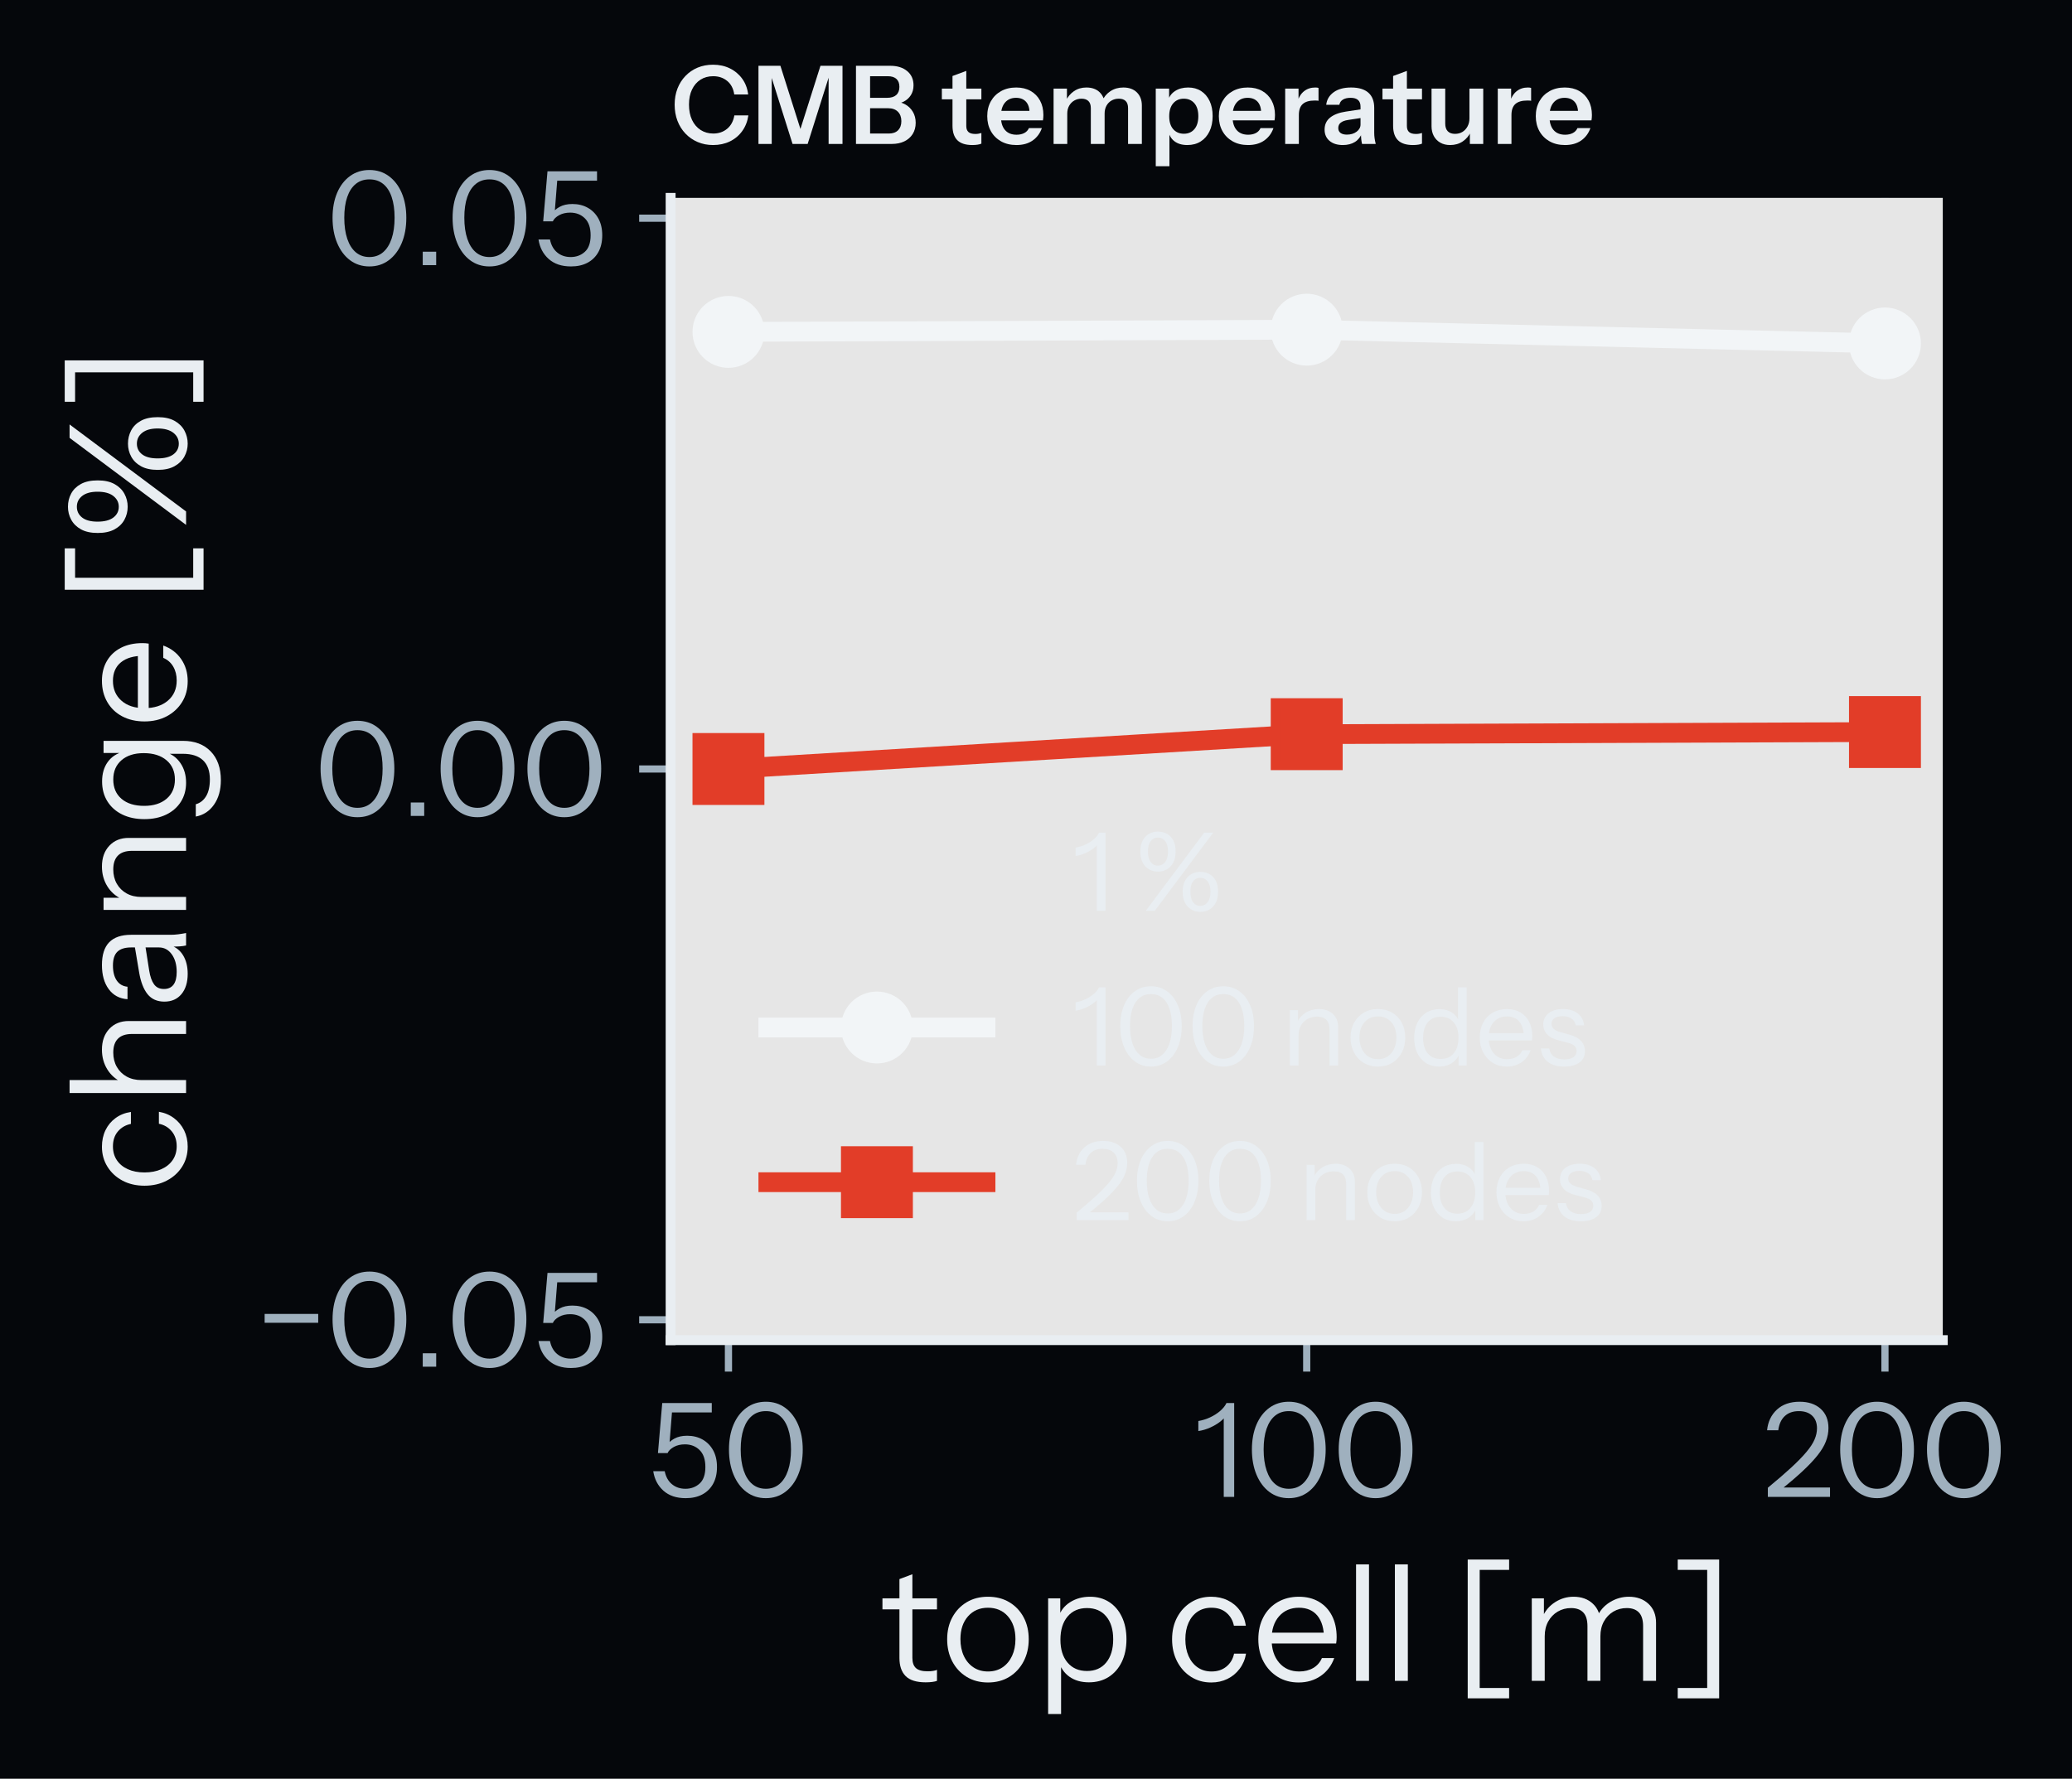
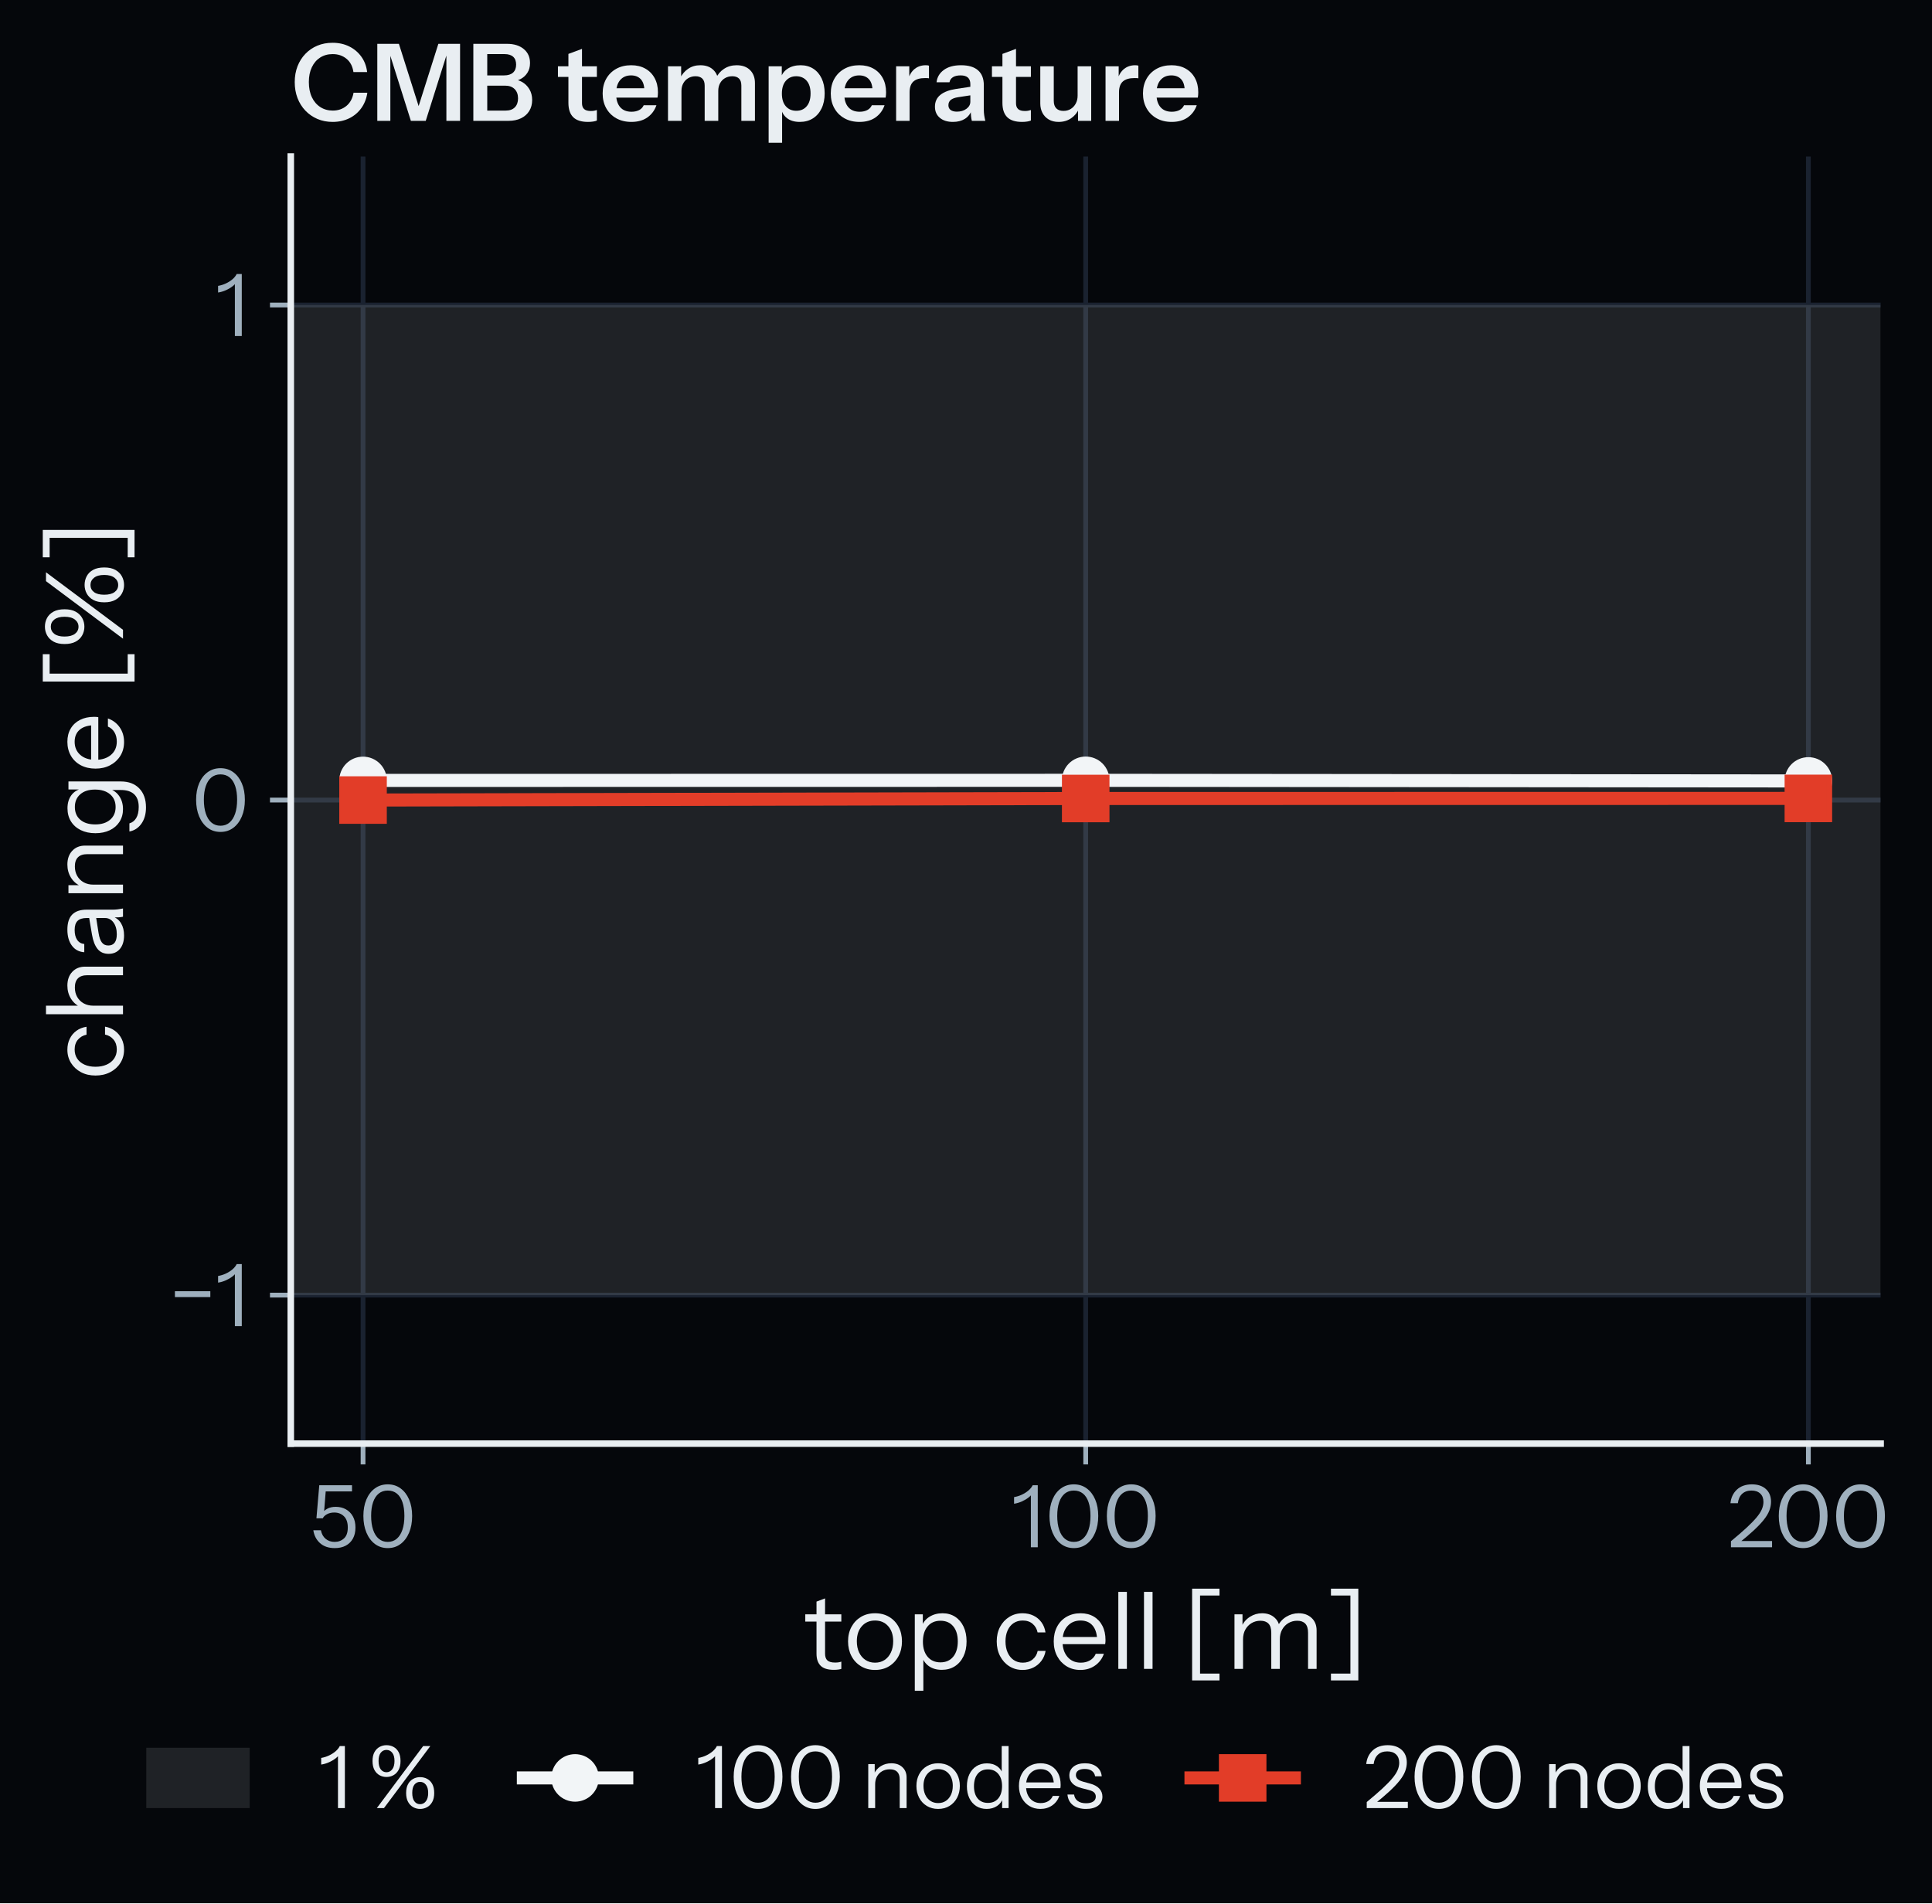
- <svg xmlns="http://www.w3.org/2000/svg" xmlns:xlink="http://www.w3.org/1999/xlink" width="230.494pt" height="197.918pt" viewBox="0 0 230.494 197.918" version="1.1">
+ <svg xmlns="http://www.w3.org/2000/svg" xmlns:xlink="http://www.w3.org/1999/xlink" width="325.156pt" height="320.35pt" viewBox="0 0 325.156 320.35" version="1.1">
  <defs>
    <style type="text/css">*{stroke-linejoin: round; stroke-linecap: butt}</style>
  </defs>
  <g id="figure_1">
    <g id="patch_1">
-       <path d="M 0 197.918  L 230.494 197.918  L 230.494 0  L 0 0  z " style="fill: #05070b" />
+       <path d="M 0 320.35  L 325.156 320.35  L 325.156 0  L 0 0  z " style="fill: #05070b" />
    </g>
    <g id="axes_1">
      <g id="patch_2">
-         <path d="M 74.602 149.115  L 216.119 149.115  L 216.119 22.017  L 74.602 22.017  z " style="fill: #05070b" />
+         <path d="M 48.937 242.985  L 316.511 242.985  L 316.511 26.34  L 48.937 26.34  z " style="fill: #05070b" />
      </g>
      <g id="matplotlib.axis_1">
        <g id="xtick_1">
          <g id="line2d_1">
-             <path d="M 209.687 149.115  L 209.687 22.017  " clip-path="url(#p44ad2ba8d3)" style="fill: none; stroke: #1a2230; stroke-width: 0.8; stroke-linecap: square" />
+             <path d="M 304.349 242.985  L 304.349 26.34  " clip-path="url(#p726911c4ed)" style="fill: none; stroke: #1a2230; stroke-width: 0.8; stroke-linecap: square" />
          </g>
          <g id="line2d_2">
            <defs>
              <path id="m2e974000b8" d="M 0 0  L 0 3.5  " style="stroke: #9fb0be; stroke-width: 0.8" />
            </defs>
            <g>
-               <use xlink:href="#m2e974000b8" x="209.687" y="149.115" style="fill: #9fb0be; stroke: #9fb0be; stroke-width: 0.8" />
+               <use xlink:href="#m2e974000b8" x="304.349" y="242.985" style="fill: #9fb0be; stroke: #9fb0be; stroke-width: 0.8" />
            </g>
          </g>
          <g id="text_1">
-             <g style="fill: #9fb0be" transform="translate(196.0795 166.5555) scale(0.145 -0.145)">
+             <g style="fill: #9fb0be" transform="translate(290.7412 260.425) scale(0.145 -0.145)">
              <defs>
                <path id="InstrumentSans-Regular-32" d="M 256 0  L 256 448  Q 947 1018 1411 1446  Q 1875 1875 2153 2208  Q 2432 2541 2550 2819  Q 2669 3098 2669 3366  Q 2669 3763 2432 3987  Q 2195 4211 1779 4211  Q 1350 4211 1088 3968  Q 826 3725 768 3270  L 218 3270  Q 282 3898 701 4285  Q 1120 4672 1818 4672  Q 2464 4672 2848 4326  Q 3232 3981 3232 3379  Q 3232 3053 3107 2726  Q 2982 2400 2697 2041  Q 2413 1683 1949 1251  Q 1485 819 800 275  L 678 461  L 3309 461  L 3309 0  L 256 0  z " transform="scale(0.015625)" />
                <path id="InstrumentSans-Regular-30" d="M 2131 -64  Q 1587 -64 1180 240  Q 774 544 547 1085  Q 320 1626 320 2323  Q 320 3021 544 3549  Q 768 4077 1177 4374  Q 1587 4672 2131 4672  Q 2675 4672 3081 4374  Q 3488 4077 3715 3549  Q 3942 3021 3942 2323  Q 3942 1619 3715 1081  Q 3488 544 3081 240  Q 2675 -64 2131 -64  z M 2131 397  Q 2522 397 2797 630  Q 3072 864 3219 1296  Q 3366 1728 3366 2330  Q 3366 2925 3222 3347  Q 3078 3770 2803 3990  Q 2528 4211 2131 4211  Q 1734 4211 1459 3987  Q 1184 3763 1040 3344  Q 896 2925 896 2330  Q 896 1728 1043 1293  Q 1190 858 1465 627  Q 1741 397 2131 397  z " transform="scale(0.015625)" />
              </defs>
              <use xlink:href="#InstrumentSans-Regular-32" />
              <use xlink:href="#InstrumentSans-Regular-30" transform="translate(54.49999 0)" />
              <use xlink:href="#InstrumentSans-Regular-30" transform="translate(121.1 0)" />
            </g>
          </g>
        </g>
        <g id="xtick_2">
          <g id="line2d_3">
-             <path d="M 145.361 149.115  L 145.361 22.017  " clip-path="url(#p44ad2ba8d3)" style="fill: none; stroke: #1a2230; stroke-width: 0.8; stroke-linecap: square" />
+             <path d="M 182.724 242.985  L 182.724 26.34  " clip-path="url(#p726911c4ed)" style="fill: none; stroke: #1a2230; stroke-width: 0.8; stroke-linecap: square" />
          </g>
          <g id="line2d_4">
            <g>
-               <use xlink:href="#m2e974000b8" x="145.361" y="149.115" style="fill: #9fb0be; stroke: #9fb0be; stroke-width: 0.8" />
+               <use xlink:href="#m2e974000b8" x="182.724" y="242.985" style="fill: #9fb0be; stroke: #9fb0be; stroke-width: 0.8" />
            </g>
          </g>
          <g id="text_2">
-             <g style="fill: #9fb0be" transform="translate(132.8704 166.5555) scale(0.145 -0.145)">
+             <g style="fill: #9fb0be" transform="translate(170.2337 260.425) scale(0.145 -0.145)">
              <defs>
                <path id="InstrumentSans-Regular-31" d="M 1440 0  L 1440 4083  L 1574 4051  Q 1498 3878 1280 3705  Q 1062 3533 777 3405  Q 493 3277 192 3232  L 192 3725  Q 493 3776 768 3904  Q 1043 4032 1257 4214  Q 1472 4397 1574 4608  L 1952 4608  L 1952 0  L 1440 0  z " transform="scale(0.015625)" />
              </defs>
              <use xlink:href="#InstrumentSans-Regular-31" />
              <use xlink:href="#InstrumentSans-Regular-30" transform="translate(39.09999 0)" />
              <use xlink:href="#InstrumentSans-Regular-30" transform="translate(105.7 0)" />
            </g>
          </g>
        </g>
        <g id="xtick_3">
          <g id="line2d_5">
-             <path d="M 81.035 149.115  L 81.035 22.017  " clip-path="url(#p44ad2ba8d3)" style="fill: none; stroke: #1a2230; stroke-width: 0.8; stroke-linecap: square" />
+             <path d="M 61.1 242.985  L 61.1 26.34  " clip-path="url(#p726911c4ed)" style="fill: none; stroke: #1a2230; stroke-width: 0.8; stroke-linecap: square" />
          </g>
          <g id="line2d_6">
            <g>
-               <use xlink:href="#m2e974000b8" x="81.035" y="149.115" style="fill: #9fb0be; stroke: #9fb0be; stroke-width: 0.8" />
+               <use xlink:href="#m2e974000b8" x="61.1" y="242.985" style="fill: #9fb0be; stroke: #9fb0be; stroke-width: 0.8" />
            </g>
          </g>
          <g id="text_3">
-             <g style="fill: #9fb0be" transform="translate(72.04479 166.5555) scale(0.145 -0.145)">
+             <g style="fill: #9fb0be" transform="translate(52.10963 260.425) scale(0.145 -0.145)">
              <defs>
                <path id="InstrumentSans-Regular-35" d="M 1869 -64  Q 1184 -64 774 304  Q 365 672 275 1261  L 838 1261  Q 922 845 1194 621  Q 1466 397 1856 397  Q 2266 397 2550 653  Q 2835 909 2835 1466  Q 2835 2022 2550 2300  Q 2266 2579 1830 2579  Q 1517 2579 1286 2451  Q 1056 2323 979 2150  L 506 2150  L 717 4608  L 3149 4608  L 3149 4147  L 1030 4147  L 1210 4339  L 1062 2483  L 941 2528  Q 1056 2720 1312 2861  Q 1568 3002 1939 3002  Q 2368 3002 2697 2816  Q 3027 2630 3216 2288  Q 3405 1946 3405 1466  Q 3405 986 3216 643  Q 3027 301 2684 118  Q 2342 -64 1869 -64  z " transform="scale(0.015625)" />
              </defs>
              <use xlink:href="#InstrumentSans-Regular-35" />
              <use xlink:href="#InstrumentSans-Regular-30" transform="translate(57.39999 0)" />
            </g>
          </g>
        </g>
        <g id="text_4">
-           <g style="fill: #e9eef2" transform="translate(97.8591 187.028) scale(0.18 -0.18)">
+           <g style="fill: #e9eef2" transform="translate(135.2224 280.8975) scale(0.18 -0.18)">
            <defs>
              <path id="InstrumentSans-Regular-74" d="M 1818 -58  Q 1274 -58 1027 188  Q 781 435 781 902  L 781 4026  L 1293 4218  L 1293 909  Q 1293 634 1433 506  Q 1574 378 1894 378  Q 2022 378 2115 394  Q 2208 410 2266 435  L 2266 0  Q 2202 -26 2083 -42  Q 1965 -58 1818 -58  z M 109 2829  L 109 3264  L 2266 3264  L 2266 2829  L 109 2829  z " transform="scale(0.015625)" />
              <path id="InstrumentSans-Regular-6f" d="M 1869 -64  Q 1389 -64 1024 160  Q 659 384 457 771  Q 256 1158 256 1645  Q 256 2138 461 2515  Q 666 2893 1027 3110  Q 1389 3328 1869 3328  Q 2355 3328 2716 3110  Q 3078 2893 3280 2515  Q 3482 2138 3482 1645  Q 3482 1158 3280 771  Q 3078 384 2716 160  Q 2355 -64 1869 -64  z M 1869 371  Q 2202 371 2445 534  Q 2688 698 2822 986  Q 2957 1274 2957 1651  Q 2957 2214 2659 2553  Q 2362 2893 1869 2893  Q 1382 2893 1081 2553  Q 781 2214 781 1651  Q 781 1274 915 986  Q 1050 698 1296 534  Q 1542 371 1869 371  z " transform="scale(0.015625)" />
              <path id="InstrumentSans-Regular-70" d="M 2125 -58  Q 1664 -58 1350 166  Q 1037 390 922 800  L 1024 813  L 1024 -1312  L 512 -1312  L 512 3264  L 992 3264  L 992 2502  L 922 2522  Q 1043 2899 1382 3113  Q 1722 3328 2170 3328  Q 2605 3328 2928 3117  Q 3251 2906 3430 2528  Q 3610 2150 3610 1645  Q 3610 1133 3424 749  Q 3238 365 2905 153  Q 2573 -58 2125 -58  z M 2048 390  Q 2534 390 2809 726  Q 3085 1062 3085 1645  Q 3085 2221 2809 2550  Q 2534 2880 2048 2880  Q 1562 2880 1280 2544  Q 998 2208 998 1626  Q 998 1056 1280 723  Q 1562 390 2048 390  z " transform="scale(0.015625)" />
              <path id="InstrumentSans-Regular-20" transform="scale(0.015625)" />
              <path id="InstrumentSans-Regular-63" d="M 1805 -64  Q 1357 -64 1008 157  Q 659 378 457 765  Q 256 1152 256 1645  Q 256 2138 457 2515  Q 659 2893 1008 3110  Q 1357 3328 1798 3328  Q 2163 3328 2454 3187  Q 2746 3046 2934 2787  Q 3123 2528 3174 2182  L 2701 2182  Q 2637 2496 2406 2694  Q 2176 2893 1811 2893  Q 1498 2893 1267 2739  Q 1037 2586 909 2304  Q 781 2022 781 1645  Q 781 1267 909 979  Q 1037 691 1270 531  Q 1504 371 1818 371  Q 2170 371 2406 566  Q 2643 762 2707 1075  L 3181 1075  Q 3123 736 2928 477  Q 2733 218 2445 77  Q 2157 -64 1805 -64  z " transform="scale(0.015625)" />
              <path id="InstrumentSans-Regular-65" d="M 1850 -64  Q 1382 -64 1024 157  Q 666 378 461 762  Q 256 1146 256 1645  Q 256 2144 457 2525  Q 659 2906 1024 3117  Q 1389 3328 1862 3328  Q 2317 3328 2653 3129  Q 2989 2931 3171 2572  Q 3354 2214 3354 1728  Q 3354 1664 3350 1606  Q 3347 1549 3334 1478  L 640 1478  L 640 1907  L 3021 1907  L 2854 1670  Q 2854 2259 2595 2576  Q 2336 2893 1862 2893  Q 1376 2893 1078 2557  Q 781 2221 781 1651  Q 781 1069 1078 720  Q 1376 371 1875 371  Q 2189 371 2425 508  Q 2662 646 2771 902  L 3258 902  Q 3098 454 2723 195  Q 2349 -64 1850 -64  z " transform="scale(0.015625)" />
              <path id="InstrumentSans-Regular-6c" d="M 512 0  L 512 4608  L 1024 4608  L 1024 0  L 512 0  z " transform="scale(0.015625)" />
              <path id="InstrumentSans-Regular-5b" d="M 576 -691  L 576 4800  L 2214 4800  L 2214 4390  L 1050 4390  L 1050 -282  L 2214 -282  L 2214 -691  L 576 -691  z " transform="scale(0.015625)" />
              <path id="InstrumentSans-Regular-6d" d="M 512 0  L 512 3264  L 992 3264  L 992 2496  L 1024 2496  L 1024 0  L 512 0  z M 2714 0  L 2714 2163  Q 2714 2534 2547 2707  Q 2381 2880 2067 2880  Q 1773 2880 1536 2739  Q 1299 2598 1161 2348  Q 1024 2099 1024 1766  L 941 2541  Q 1107 2906 1440 3117  Q 1773 3328 2163 3328  Q 2637 3328 2931 3049  Q 3226 2771 3226 2298  L 3226 0  L 2714 0  z M 4915 0  L 4915 2163  Q 4915 2534 4748 2707  Q 4582 2880 4269 2880  Q 3974 2880 3737 2739  Q 3501 2598 3363 2348  Q 3226 2099 3226 1766  L 3098 2541  Q 3264 2906 3609 3117  Q 3955 3328 4352 3328  Q 4826 3328 5126 3049  Q 5427 2771 5427 2298  L 5427 0  L 4915 0  z " transform="scale(0.015625)" />
              <path id="InstrumentSans-Regular-5d" d="M 2022 4800  L 2022 -691  L 384 -691  L 384 -282  L 1549 -282  L 1549 4390  L 384 4390  L 384 4800  L 2022 4800  z " transform="scale(0.015625)" />
            </defs>
            <use xlink:href="#InstrumentSans-Regular-74" />
            <use xlink:href="#InstrumentSans-Regular-6f" transform="translate(37.7 0)" />
            <use xlink:href="#InstrumentSans-Regular-70" transform="translate(96.09999 0)" />
            <use xlink:href="#InstrumentSans-Regular-20" transform="translate(156.7 0)" />
            <use xlink:href="#InstrumentSans-Regular-63" transform="translate(176.7 0)" />
            <use xlink:href="#InstrumentSans-Regular-65" transform="translate(230 0)" />
            <use xlink:href="#InstrumentSans-Regular-6c" transform="translate(286.3999 0)" />
            <use xlink:href="#InstrumentSans-Regular-6c" transform="translate(310.3999 0)" />
            <use xlink:href="#InstrumentSans-Regular-20" transform="translate(334.3999 0)" />
            <use xlink:href="#InstrumentSans-Regular-5b" transform="translate(354.3999 0)" />
            <use xlink:href="#InstrumentSans-Regular-6d" transform="translate(394.9999 0)" />
            <use xlink:href="#InstrumentSans-Regular-5d" transform="translate(487.1999 0)" />
          </g>
        </g>
      </g>
      <g id="matplotlib.axis_2">
        <g id="ytick_1">
          <g id="line2d_7">
-             <path d="M 74.602 146.852  L 216.119 146.852  " clip-path="url(#p44ad2ba8d3)" style="fill: none; stroke: #1a2230; stroke-width: 0.8; stroke-linecap: square" />
+             <path d="M 48.937 217.988  L 316.511 217.988  " clip-path="url(#p726911c4ed)" style="fill: none; stroke: #1a2230; stroke-width: 0.8; stroke-linecap: square" />
          </g>
          <g id="line2d_8">
            <defs>
              <path id="m2f46859ac6" d="M 0 0  L -3.5 0  " style="stroke: #9fb0be; stroke-width: 0.8" />
            </defs>
            <g>
-               <use xlink:href="#m2f46859ac6" x="74.602" y="146.852" style="fill: #9fb0be; stroke: #9fb0be; stroke-width: 0.8" />
+               <use xlink:href="#m2f46859ac6" x="48.937" y="217.988" style="fill: #9fb0be; stroke: #9fb0be; stroke-width: 0.8" />
            </g>
          </g>
          <g id="text_5">
-             <g style="fill: #9fb0be" transform="translate(28.57 152.072) scale(0.145 -0.145)">
+             <g style="fill: #9fb0be" transform="translate(28.57 223.2075) scale(0.145 -0.145)">
              <defs>
                <path id="InstrumentSans-Regular-2212" d="M 384 2157  L 384 2592  L 3014 2592  L 3014 2157  L 384 2157  z " transform="scale(0.015625)" />
-                 <path id="InstrumentSans-Regular-2e" d="M 486 0  L 486 659  L 1146 659  L 1146 0  L 486 0  z " transform="scale(0.015625)" />
              </defs>
              <use xlink:href="#InstrumentSans-Regular-2212" />
-               <use xlink:href="#InstrumentSans-Regular-30" transform="translate(53.09999 0)" />
-               <use xlink:href="#InstrumentSans-Regular-2e" transform="translate(119.7 0)" />
-               <use xlink:href="#InstrumentSans-Regular-30" transform="translate(145.2 0)" />
-               <use xlink:href="#InstrumentSans-Regular-35" transform="translate(211.8 0)" />
+               <use xlink:href="#InstrumentSans-Regular-31" transform="translate(53.09999 0)" />
            </g>
          </g>
        </g>
        <g id="ytick_2">
          <g id="line2d_9">
-             <path d="M 74.602 85.566  L 216.119 85.566  " clip-path="url(#p44ad2ba8d3)" style="fill: none; stroke: #1a2230; stroke-width: 0.8; stroke-linecap: square" />
+             <path d="M 48.937 134.662  L 316.511 134.662  " clip-path="url(#p726911c4ed)" style="fill: none; stroke: #1a2230; stroke-width: 0.8; stroke-linecap: square" />
          </g>
          <g id="line2d_10">
            <g>
-               <use xlink:href="#m2f46859ac6" x="74.602" y="85.566" style="fill: #9fb0be; stroke: #9fb0be; stroke-width: 0.8" />
+               <use xlink:href="#m2f46859ac6" x="48.937" y="134.662" style="fill: #9fb0be; stroke: #9fb0be; stroke-width: 0.8" />
            </g>
          </g>
          <g id="text_6">
-             <g style="fill: #9fb0be" transform="translate(34.93641 90.7864) scale(0.145 -0.145)">
+             <g style="fill: #9fb0be" transform="translate(32.28109 139.8825) scale(0.145 -0.145)">
              <use xlink:href="#InstrumentSans-Regular-30" />
-               <use xlink:href="#InstrumentSans-Regular-2e" transform="translate(66.59999 0)" />
-               <use xlink:href="#InstrumentSans-Regular-30" transform="translate(92.09998 0)" />
-               <use xlink:href="#InstrumentSans-Regular-30" transform="translate(158.7 0)" />
            </g>
          </g>
        </g>
        <g id="ytick_3">
          <g id="line2d_11">
-             <path d="M 74.602 24.281  L 216.119 24.281  " clip-path="url(#p44ad2ba8d3)" style="fill: none; stroke: #1a2230; stroke-width: 0.8; stroke-linecap: square" />
+             <path d="M 48.937 51.337  L 316.511 51.337  " clip-path="url(#p726911c4ed)" style="fill: none; stroke: #1a2230; stroke-width: 0.8; stroke-linecap: square" />
          </g>
          <g id="line2d_12">
            <g>
-               <use xlink:href="#m2f46859ac6" x="74.602" y="24.281" style="fill: #9fb0be; stroke: #9fb0be; stroke-width: 0.8" />
+               <use xlink:href="#m2f46859ac6" x="48.937" y="51.337" style="fill: #9fb0be; stroke: #9fb0be; stroke-width: 0.8" />
            </g>
          </g>
          <g id="text_7">
-             <g style="fill: #9fb0be" transform="translate(36.26859 29.50075) scale(0.145 -0.145)">
-               <use xlink:href="#InstrumentSans-Regular-30" />
-               <use xlink:href="#InstrumentSans-Regular-2e" transform="translate(66.59999 0)" />
-               <use xlink:href="#InstrumentSans-Regular-30" transform="translate(92.09998 0)" />
-               <use xlink:href="#InstrumentSans-Regular-35" transform="translate(158.7 0)" />
+             <g style="fill: #9fb0be" transform="translate(36.26859 56.5575) scale(0.145 -0.145)">
+               <use xlink:href="#InstrumentSans-Regular-31" />
            </g>
          </g>
        </g>
        <g id="text_8">
-           <g style="fill: #e9eef2" transform="translate(20.7 132.6533) rotate(-90) scale(0.18 -0.18)">
+           <g style="fill: #e9eef2" transform="translate(20.7 181.7494) rotate(-90) scale(0.18 -0.18)">
            <defs>
              <path id="InstrumentSans-Regular-68" d="M 512 0  L 512 4608  L 1024 4608  L 1024 0  L 512 0  z M 2848 0  L 2848 2138  Q 2848 2509 2662 2694  Q 2477 2880 2112 2880  Q 1792 2880 1545 2739  Q 1299 2598 1161 2348  Q 1024 2099 1024 1766  L 941 2541  Q 1107 2906 1449 3117  Q 1792 3328 2227 3328  Q 2739 3328 3049 3037  Q 3360 2746 3360 2272  L 3360 0  L 2848 0  z " transform="scale(0.015625)" />
              <path id="InstrumentSans-Regular-61" d="M 2515 0  Q 2490 109 2480 249  Q 2470 390 2470 608  L 2438 608  L 2438 2170  Q 2438 2541 2268 2717  Q 2099 2893 1722 2893  Q 1350 2893 1129 2742  Q 909 2592 883 2317  L 390 2317  Q 422 2790 787 3059  Q 1152 3328 1741 3328  Q 2349 3328 2643 3040  Q 2938 2752 2938 2176  L 2938 608  Q 2938 467 2957 316  Q 2976 166 3008 0  L 2515 0  z M 1395 -64  Q 890 -64 592 182  Q 294 429 294 858  Q 294 1286 588 1523  Q 883 1760 1446 1856  L 2586 2048  L 2586 1626  L 1523 1459  Q 1165 1402 979 1267  Q 794 1133 794 877  Q 794 627 963 499  Q 1133 371 1466 371  Q 1894 371 2166 566  Q 2438 762 2438 1075  L 2522 621  Q 2419 294 2121 115  Q 1824 -64 1395 -64  z " transform="scale(0.015625)" />
              <path id="InstrumentSans-Regular-6e" d="M 512 0  L 512 3264  L 992 3264  L 992 2496  L 1024 2496  L 1024 0  L 512 0  z M 2848 0  L 2848 2138  Q 2848 2509 2662 2694  Q 2477 2880 2112 2880  Q 1792 2880 1545 2739  Q 1299 2598 1161 2348  Q 1024 2099 1024 1766  L 941 2541  Q 1107 2906 1449 3117  Q 1792 3328 2227 3328  Q 2739 3328 3049 3037  Q 3360 2746 3360 2272  L 3360 0  L 2848 0  z " transform="scale(0.015625)" />
              <path id="InstrumentSans-Regular-67" d="M 1811 -1376  Q 1229 -1376 841 -1104  Q 454 -832 371 -384  L 858 -384  Q 928 -640 1174 -790  Q 1421 -941 1843 -941  Q 2342 -941 2598 -669  Q 2854 -397 2854 128  L 2854 826  L 2918 813  Q 2810 442 2483 221  Q 2157 0 1709 0  Q 1280 0 953 208  Q 627 416 448 787  Q 269 1158 269 1651  Q 269 2150 454 2528  Q 640 2906 976 3114  Q 1312 3322 1760 3322  Q 2221 3322 2531 3098  Q 2842 2874 2944 2458  L 2886 2451  L 2886 3264  L 3366 3264  L 3366 128  Q 3366 -570 2950 -973  Q 2534 -1376 1811 -1376  z M 1837 442  Q 2317 442 2598 774  Q 2880 1107 2880 1677  Q 2880 2234 2598 2557  Q 2317 2880 1837 2880  Q 1350 2880 1072 2553  Q 794 2227 794 1658  Q 794 1101 1075 771  Q 1357 442 1837 442  z " transform="scale(0.015625)" />
              <path id="InstrumentSans-Regular-25" d="M 544 0  L 3987 4608  L 4518 4608  L 1075 0  L 544 0  z M 3757 -64  Q 3488 -64 3251 64  Q 3014 192 2867 454  Q 2720 717 2720 1120  Q 2720 1523 2864 1782  Q 3008 2042 3245 2170  Q 3482 2298 3757 2298  Q 4045 2298 4285 2170  Q 4525 2042 4665 1782  Q 4806 1523 4806 1120  Q 4806 717 4659 454  Q 4512 192 4272 64  Q 4032 -64 3757 -64  z M 3757 288  Q 4019 288 4188 505  Q 4358 723 4358 1126  Q 4358 1523 4188 1734  Q 4019 1946 3757 1946  Q 3494 1946 3334 1738  Q 3174 1530 3174 1126  Q 3174 717 3334 502  Q 3494 288 3757 288  z M 1261 2310  Q 986 2310 749 2438  Q 512 2566 368 2828  Q 224 3091 224 3494  Q 224 3898 368 4157  Q 512 4416 749 4544  Q 986 4672 1261 4672  Q 1549 4672 1785 4544  Q 2022 4416 2163 4157  Q 2304 3898 2304 3494  Q 2304 3091 2157 2828  Q 2010 2566 1773 2438  Q 1536 2310 1261 2310  z M 1261 2662  Q 1517 2662 1686 2876  Q 1856 3091 1856 3501  Q 1856 3898 1689 4109  Q 1523 4320 1261 4320  Q 998 4320 835 4112  Q 672 3904 672 3501  Q 672 3091 835 2876  Q 998 2662 1261 2662  z " transform="scale(0.015625)" />
            </defs>
            <use xlink:href="#InstrumentSans-Regular-63" />
            <use xlink:href="#InstrumentSans-Regular-68" transform="translate(53.29999 0)" />
            <use xlink:href="#InstrumentSans-Regular-61" transform="translate(113.2 0)" />
            <use xlink:href="#InstrumentSans-Regular-6e" transform="translate(166.5 0)" />
            <use xlink:href="#InstrumentSans-Regular-67" transform="translate(226.4 0)" />
            <use xlink:href="#InstrumentSans-Regular-65" transform="translate(287 0)" />
            <use xlink:href="#InstrumentSans-Regular-20" transform="translate(343.3999 0)" />
            <use xlink:href="#InstrumentSans-Regular-5b" transform="translate(363.3999 0)" />
            <use xlink:href="#InstrumentSans-Regular-25" transform="translate(403.9999 0)" />
            <use xlink:href="#InstrumentSans-Regular-5d" transform="translate(482.5999 0)" />
          </g>
        </g>
      </g>
      <g id="patch_3">
-         <path d="M 74.602 1311.279  L 216.119 1311.279  L 216.119 -1140.146  L 74.602 -1140.146  z " clip-path="url(#p44ad2ba8d3)" style="fill: #e6e6e6" />
+         <path d="M 48.937 217.988  L 316.511 217.988  L 316.511 51.337  L 48.937 51.337  z " clip-path="url(#p726911c4ed)" style="fill: #e9eef2; opacity: 0.12" />
      </g>
      <g id="line2d_13">
-         <path d="M 209.687 38.215  L 145.361 36.682  L 81.035 36.929  " clip-path="url(#p44ad2ba8d3)" style="fill: none; stroke: #f2f5f7; stroke-width: 2.2; stroke-linecap: square" />
+         <path d="M 304.349 131.444  L 182.724 131.339  L 61.1 131.356  " clip-path="url(#p726911c4ed)" style="fill: none; stroke: #f2f5f7; stroke-width: 2.2; stroke-linecap: square" />
        <defs>
          <path id="m25a5a5b916" d="M 0 3.5  C 0.928 3.5 1.819 3.131 2.475 2.475  C 3.131 1.819 3.5 0.928 3.5 0  C 3.5 -0.928 3.131 -1.819 2.475 -2.475  C 1.819 -3.131 0.928 -3.5 0 -3.5  C -0.928 -3.5 -1.819 -3.131 -2.475 -2.475  C -3.131 -1.819 -3.5 -0.928 -3.5 0  C -3.5 0.928 -3.131 1.819 -2.475 2.475  C -1.819 3.131 -0.928 3.5 0 3.5  z " style="stroke: #f2f5f7" />
        </defs>
-         <g clip-path="url(#p44ad2ba8d3)">
-           <use xlink:href="#m25a5a5b916" x="209.687" y="38.215" style="fill: #f2f5f7; stroke: #f2f5f7" />
-           <use xlink:href="#m25a5a5b916" x="145.361" y="36.682" style="fill: #f2f5f7; stroke: #f2f5f7" />
-           <use xlink:href="#m25a5a5b916" x="81.035" y="36.929" style="fill: #f2f5f7; stroke: #f2f5f7" />
+         <g clip-path="url(#p726911c4ed)">
+           <use xlink:href="#m25a5a5b916" x="304.349" y="131.444" style="fill: #f2f5f7; stroke: #f2f5f7" />
+           <use xlink:href="#m25a5a5b916" x="182.724" y="131.339" style="fill: #f2f5f7; stroke: #f2f5f7" />
+           <use xlink:href="#m25a5a5b916" x="61.1" y="131.356" style="fill: #f2f5f7; stroke: #f2f5f7" />
        </g>
      </g>
      <g id="line2d_14">
-         <path d="M 209.687 81.454  L 145.361 81.692  L 81.035 85.566  " clip-path="url(#p44ad2ba8d3)" style="fill: none; stroke: #e23d28; stroke-width: 2.2; stroke-linecap: square" />
+         <path d="M 304.349 134.383  L 182.724 134.399  L 61.1 134.662  " clip-path="url(#p726911c4ed)" style="fill: none; stroke: #e23d28; stroke-width: 2.2; stroke-linecap: square" />
        <defs>
          <path id="mf7014047b5" d="M -3.5 3.5  L 3.5 3.5  L 3.5 -3.5  L -3.5 -3.5  z " style="stroke: #e23d28; stroke-linejoin: miter" />
        </defs>
-         <g clip-path="url(#p44ad2ba8d3)">
-           <use xlink:href="#mf7014047b5" x="209.687" y="81.454" style="fill: #e23d28; stroke: #e23d28; stroke-linejoin: miter" />
-           <use xlink:href="#mf7014047b5" x="145.361" y="81.692" style="fill: #e23d28; stroke: #e23d28; stroke-linejoin: miter" />
-           <use xlink:href="#mf7014047b5" x="81.035" y="85.566" style="fill: #e23d28; stroke: #e23d28; stroke-linejoin: miter" />
+         <g clip-path="url(#p726911c4ed)">
+           <use xlink:href="#mf7014047b5" x="304.349" y="134.383" style="fill: #e23d28; stroke: #e23d28; stroke-linejoin: miter" />
+           <use xlink:href="#mf7014047b5" x="182.724" y="134.399" style="fill: #e23d28; stroke: #e23d28; stroke-linejoin: miter" />
+           <use xlink:href="#mf7014047b5" x="61.1" y="134.662" style="fill: #e23d28; stroke: #e23d28; stroke-linejoin: miter" />
        </g>
      </g>
      <g id="patch_4">
-         <path d="M 74.602 149.115  L 74.602 22.017  " style="fill: none; stroke: #e9eef2; stroke-width: 1.1; stroke-linejoin: miter; stroke-linecap: square" />
+         <path d="M 48.937 242.985  L 48.937 26.34  " style="fill: none; stroke: #e9eef2; stroke-width: 1.1; stroke-linejoin: miter; stroke-linecap: square" />
      </g>
      <g id="patch_5">
-         <path d="M 74.602 149.115  L 216.119 149.115  " style="fill: none; stroke: #e9eef2; stroke-width: 1.1; stroke-linejoin: miter; stroke-linecap: square" />
+         <path d="M 48.937 242.985  L 316.511 242.985  " style="fill: none; stroke: #e9eef2; stroke-width: 1.1; stroke-linejoin: miter; stroke-linecap: square" />
      </g>
      <g id="text_9">
-         <g style="fill: #e9eef2" transform="translate(74.60219 16.01731) scale(0.120785 -0.120785)">
+         <g style="fill: #e9eef2" transform="translate(48.93719 20.34) scale(0.18 -0.18)">
          <defs>
            <path id="InstrumentSans-SemiBold-43" d="M 2502 -64  Q 2010 -64 1597 112  Q 1184 288 877 608  Q 570 928 403 1363  Q 237 1798 237 2317  Q 237 2835 403 3264  Q 570 3693 874 4009  Q 1178 4326 1590 4499  Q 2003 4672 2502 4672  Q 3053 4672 3494 4454  Q 3936 4237 4221 3843  Q 4506 3450 4570 2918  L 3750 2918  Q 3674 3437 3334 3715  Q 2995 3994 2509 3994  Q 2080 3994 1760 3789  Q 1440 3584 1261 3209  Q 1082 2835 1082 2323  Q 1082 1798 1261 1417  Q 1440 1037 1766 825  Q 2093 614 2515 614  Q 2989 614 3328 892  Q 3667 1171 3757 1683  L 4582 1683  Q 4506 1158 4221 761  Q 3936 365 3494 150  Q 3053 -64 2502 -64  z " transform="scale(0.015625)" />
            <path id="InstrumentSans-SemiBold-4d" d="M 397 0  L 397 4608  L 1690 4608  L 3098 166  L 2643 166  L 4051 4608  L 5350 4608  L 5350 0  L 4531 0  L 4531 4333  L 4666 4333  L 3296 0  L 2406 0  L 1050 4294  L 1178 4294  L 1178 0  L 397 0  z " transform="scale(0.015625)" />
            <path id="InstrumentSans-SemiBold-42" d="M 1050 0  L 1050 614  L 2336 614  Q 2688 614 2880 809  Q 3072 1005 3072 1344  Q 3072 1696 2867 1901  Q 2662 2106 2298 2106  L 1050 2106  L 1050 2720  L 2240 2720  Q 2586 2720 2771 2886  Q 2957 3053 2957 3366  Q 2957 3674 2781 3834  Q 2605 3994 2266 3994  L 1050 3994  L 1050 4608  L 2419 4608  Q 3040 4608 3414 4297  Q 3789 3987 3789 3456  Q 3789 3123 3632 2876  Q 3475 2630 3212 2496  Q 2950 2362 2618 2362  L 2650 2496  Q 3002 2496 3290 2339  Q 3578 2182 3747 1900  Q 3917 1619 3917 1248  Q 3917 870 3741 588  Q 3565 307 3248 153  Q 2931 0 2502 0  L 1050 0  z M 397 0  L 397 4608  L 1229 4608  L 1229 0  L 397 0  z " transform="scale(0.015625)" />
            <path id="InstrumentSans-SemiBold-20" transform="scale(0.015625)" />
            <path id="InstrumentSans-SemiBold-74" d="M 1894 -64  Q 1293 -64 1008 221  Q 723 506 723 1075  L 723 4006  L 1536 4307  L 1536 1056  Q 1536 819 1664 704  Q 1792 589 2067 589  Q 2176 589 2262 605  Q 2349 621 2426 646  L 2426 19  Q 2349 -19 2208 -41  Q 2067 -64 1894 -64  z M 96 2630  L 96 3264  L 2426 3264  L 2426 2630  L 96 2630  z " transform="scale(0.015625)" />
            <path id="InstrumentSans-SemiBold-65" d="M 1894 -64  Q 1376 -64 989 153  Q 602 371 387 755  Q 173 1139 173 1638  Q 173 2138 387 2518  Q 602 2899 986 3113  Q 1370 3328 1882 3328  Q 2368 3328 2726 3126  Q 3085 2925 3283 2560  Q 3482 2195 3482 1709  Q 3482 1619 3475 1542  Q 3469 1466 3456 1389  L 672 1389  L 672 1952  L 2835 1952  L 2669 1798  Q 2669 2259 2457 2489  Q 2246 2720 1869 2720  Q 1459 2720 1219 2438  Q 979 2157 979 1626  Q 979 1101 1219 822  Q 1459 544 1901 544  Q 2157 544 2349 640  Q 2541 736 2630 934  L 3392 934  Q 3232 474 2851 205  Q 2470 -64 1894 -64  z " transform="scale(0.015625)" />
            <path id="InstrumentSans-SemiBold-6d" d="M 429 0  L 429 3264  L 1216 3264  L 1216 2496  L 1235 2496  L 1235 0  L 429 0  z M 2624 0  L 2624 2106  Q 2624 2394 2480 2531  Q 2336 2669 2074 2669  Q 1843 2669 1651 2560  Q 1459 2451 1347 2252  Q 1235 2054 1235 1792  L 1152 2541  Q 1318 2899 1632 3113  Q 1946 3328 2362 3328  Q 2861 3328 3149 3043  Q 3437 2758 3437 2310  L 3437 0  L 2624 0  z M 4819 0  L 4819 2106  Q 4819 2394 4678 2531  Q 4538 2669 4275 2669  Q 4038 2669 3846 2560  Q 3654 2451 3545 2252  Q 3437 2054 3437 1792  L 3296 2541  Q 3456 2899 3782 3113  Q 4109 3328 4538 3328  Q 5050 3328 5341 3037  Q 5632 2746 5632 2266  L 5632 0  L 4819 0  z " transform="scale(0.015625)" />
            <path id="InstrumentSans-SemiBold-70" d="M 2291 -64  Q 1824 -64 1533 157  Q 1242 378 1171 768  L 1235 774  L 1235 -1312  L 429 -1312  L 429 3264  L 1216 3264  L 1216 2528  L 1152 2541  Q 1242 2906 1562 3117  Q 1882 3328 2342 3328  Q 2778 3328 3101 3120  Q 3424 2912 3603 2534  Q 3782 2157 3782 1645  Q 3782 1126 3596 742  Q 3411 358 3078 147  Q 2746 -64 2291 -64  z M 2086 602  Q 2477 602 2707 874  Q 2938 1146 2938 1638  Q 2938 2131 2704 2400  Q 2470 2669 2080 2669  Q 1696 2669 1459 2397  Q 1222 2125 1222 1632  Q 1222 1139 1459 870  Q 1696 602 2086 602  z " transform="scale(0.015625)" />
            <path id="InstrumentSans-SemiBold-72" d="M 429 0  L 429 3264  L 1216 3264  L 1216 2477  L 1235 2477  L 1235 0  L 429 0  z M 1235 1702  L 1152 2477  Q 1267 2893 1542 3110  Q 1818 3328 2202 3328  Q 2336 3328 2394 3302  L 2394 2541  Q 2362 2554 2304 2557  Q 2246 2560 2163 2560  Q 1696 2560 1465 2355  Q 1235 2150 1235 1702  z " transform="scale(0.015625)" />
            <path id="InstrumentSans-SemiBold-61" d="M 2464 0  Q 2432 128 2416 281  Q 2400 435 2400 653  L 2374 653  L 2374 2202  Q 2374 2458 2230 2589  Q 2086 2720 1792 2720  Q 1504 2720 1334 2614  Q 1165 2509 1126 2310  L 352 2310  Q 403 2765 787 3046  Q 1171 3328 1818 3328  Q 2490 3328 2835 3024  Q 3181 2720 3181 2131  L 3181 653  Q 3181 499 3203 339  Q 3226 179 3270 0  L 2464 0  z M 1331 -64  Q 838 -64 547 182  Q 256 429 256 845  Q 256 1293 582 1555  Q 909 1818 1504 1907  L 2522 2061  L 2522 1549  L 1638 1414  Q 1350 1370 1206 1254  Q 1062 1139 1062 934  Q 1062 749 1196 649  Q 1331 550 1568 550  Q 1914 550 2144 723  Q 2374 896 2374 1146  L 2464 653  Q 2336 301 2045 118  Q 1754 -64 1331 -64  z " transform="scale(0.015625)" />
            <path id="InstrumentSans-SemiBold-75" d="M 1485 -64  Q 1146 -64 899 80  Q 653 224 521 473  Q 390 723 390 1037  L 390 3264  L 1197 3264  L 1197 1203  Q 1197 902 1347 748  Q 1498 595 1773 595  Q 2022 595 2211 710  Q 2400 826 2512 1034  Q 2624 1242 2624 1504  L 2707 723  Q 2547 365 2230 150  Q 1914 -64 1485 -64  z M 2650 0  L 2650 768  L 2624 768  L 2624 3264  L 3437 3264  L 3437 0  L 2650 0  z " transform="scale(0.015625)" />
          </defs>
          <use xlink:href="#InstrumentSans-SemiBold-43" />
          <use xlink:href="#InstrumentSans-SemiBold-4d" transform="translate(74.69998 0)" />
          <use xlink:href="#InstrumentSans-SemiBold-42" transform="translate(164.5 0)" />
          <use xlink:href="#InstrumentSans-SemiBold-20" transform="translate(229 0)" />
          <use xlink:href="#InstrumentSans-SemiBold-74" transform="translate(248.2999 0)" />
          <use xlink:href="#InstrumentSans-SemiBold-65" transform="translate(288.8999 0)" />
          <use xlink:href="#InstrumentSans-SemiBold-6d" transform="translate(345.9999 0)" />
          <use xlink:href="#InstrumentSans-SemiBold-70" transform="translate(440.0999 0)" />
          <use xlink:href="#InstrumentSans-SemiBold-65" transform="translate(502.1999 0)" />
          <use xlink:href="#InstrumentSans-SemiBold-72" transform="translate(559.2999 0)" />
          <use xlink:href="#InstrumentSans-SemiBold-61" transform="translate(598.2999 0)" />
          <use xlink:href="#InstrumentSans-SemiBold-74" transform="translate(654.0999 0)" />
          <use xlink:href="#InstrumentSans-SemiBold-75" transform="translate(694.6999 0)" />
          <use xlink:href="#InstrumentSans-SemiBold-72" transform="translate(755.0999 0)" />
          <use xlink:href="#InstrumentSans-SemiBold-65" transform="translate(794.0998 0)" />
        </g>
      </g>
-       <g id="legend_1">
-         <g id="patch_6">
-           <path d="M 85.473 101.345  L 109.63 101.345  L 109.63 92.89  L 85.473 92.89  z " style="fill: #e6e6e6" />
-         </g>
-         <g id="text_10">
-           <g style="fill: #e9eef2" transform="translate(119.2926 101.345) scale(0.120785 -0.120785)">
-             <use xlink:href="#InstrumentSans-Regular-31" />
-             <use xlink:href="#InstrumentSans-Regular-20" transform="translate(39.09999 0)" />
-             <use xlink:href="#InstrumentSans-Regular-25" transform="translate(59.09998 0)" />
-           </g>
-         </g>
-         <g id="line2d_15">
-           <path d="M 85.473 114.329  L 97.551 114.329  L 109.63 114.329  " style="fill: none; stroke: #f2f5f7; stroke-width: 2.2; stroke-linecap: square" />
-           <g>
-             <use xlink:href="#m25a5a5b916" x="97.551" y="114.329" style="fill: #f2f5f7; stroke: #f2f5f7" />
-           </g>
-         </g>
-         <g id="text_11">
-           <g style="fill: #e9eef2" transform="translate(119.2926 118.5569) scale(0.120785 -0.120785)">
-             <defs>
-               <path id="InstrumentSans-Regular-64" d="M 2886 0  L 2886 762  L 2950 742  Q 2829 371 2505 153  Q 2182 -64 1734 -64  Q 1293 -64 963 147  Q 634 358 451 736  Q 269 1114 269 1619  Q 269 2131 454 2515  Q 640 2899 973 3110  Q 1306 3322 1754 3322  Q 2214 3322 2528 3098  Q 2842 2874 2957 2464  L 2854 2451  L 2854 4608  L 3366 4608  L 3366 0  L 2886 0  z M 1830 384  Q 2323 384 2601 720  Q 2880 1056 2880 1638  Q 2880 2208 2598 2541  Q 2317 2874 1830 2874  Q 1344 2874 1069 2541  Q 794 2208 794 1619  Q 794 1043 1069 713  Q 1344 384 1830 384  z " transform="scale(0.015625)" />
-               <path id="InstrumentSans-Regular-73" d="M 1619 -64  Q 1018 -64 659 214  Q 301 493 250 1005  L 742 1005  Q 787 691 1017 524  Q 1248 358 1632 358  Q 1971 358 2163 486  Q 2355 614 2355 851  Q 2355 1018 2246 1142  Q 2138 1267 1811 1350  L 1286 1485  Q 838 1600 614 1840  Q 390 2080 390 2413  Q 390 2835 704 3081  Q 1018 3328 1555 3328  Q 2086 3328 2419 3072  Q 2752 2816 2797 2362  L 2304 2362  Q 2259 2624 2060 2765  Q 1862 2906 1536 2906  Q 1222 2906 1049 2787  Q 877 2669 877 2451  Q 877 2285 1001 2163  Q 1126 2042 1421 1958  L 1933 1818  Q 2387 1696 2617 1446  Q 2848 1197 2848 845  Q 2848 416 2521 176  Q 2195 -64 1619 -64  z " transform="scale(0.015625)" />
-             </defs>
-             <use xlink:href="#InstrumentSans-Regular-31" />
-             <use xlink:href="#InstrumentSans-Regular-30" transform="translate(39.09999 0)" />
-             <use xlink:href="#InstrumentSans-Regular-30" transform="translate(105.7 0)" />
-             <use xlink:href="#InstrumentSans-Regular-20" transform="translate(172.3 0)" />
-             <use xlink:href="#InstrumentSans-Regular-6e" transform="translate(192.3 0)" />
-             <use xlink:href="#InstrumentSans-Regular-6f" transform="translate(252.2 0)" />
-             <use xlink:href="#InstrumentSans-Regular-64" transform="translate(310.5999 0)" />
-             <use xlink:href="#InstrumentSans-Regular-65" transform="translate(371.1999 0)" />
-             <use xlink:href="#InstrumentSans-Regular-73" transform="translate(427.5999 0)" />
-           </g>
-         </g>
-         <g id="line2d_16">
-           <path d="M 85.473 131.541  L 97.551 131.541  L 109.63 131.541  " style="fill: none; stroke: #e23d28; stroke-width: 2.2; stroke-linecap: square" />
-           <g>
-             <use xlink:href="#mf7014047b5" x="97.551" y="131.541" style="fill: #e23d28; stroke: #e23d28; stroke-linejoin: miter" />
-           </g>
-         </g>
-         <g id="text_12">
-           <g style="fill: #e9eef2" transform="translate(119.2926 135.7687) scale(0.120785 -0.120785)">
-             <use xlink:href="#InstrumentSans-Regular-32" />
-             <use xlink:href="#InstrumentSans-Regular-30" transform="translate(54.49999 0)" />
-             <use xlink:href="#InstrumentSans-Regular-30" transform="translate(121.1 0)" />
-             <use xlink:href="#InstrumentSans-Regular-20" transform="translate(187.7 0)" />
-             <use xlink:href="#InstrumentSans-Regular-6e" transform="translate(207.7 0)" />
-             <use xlink:href="#InstrumentSans-Regular-6f" transform="translate(267.5999 0)" />
-             <use xlink:href="#InstrumentSans-Regular-64" transform="translate(325.9999 0)" />
-             <use xlink:href="#InstrumentSans-Regular-65" transform="translate(386.5999 0)" />
-             <use xlink:href="#InstrumentSans-Regular-73" transform="translate(442.9999 0)" />
-           </g>
+     </g>
+     <g id="legend_1">
+       <g id="patch_6">
+         <path d="M 24.62 304.327  L 42.02 304.327  L 42.02 294.178  L 24.62 294.178  z " style="fill: #e9eef2; opacity: 0.12" />
+       </g>
+       <g id="text_10">
+         <g style="fill: #e9eef2" transform="translate(53.61953 304.3275) scale(0.145 -0.145)">
+           <use xlink:href="#InstrumentSans-Regular-31" />
+           <use xlink:href="#InstrumentSans-Regular-20" transform="translate(39.09999 0)" />
+           <use xlink:href="#InstrumentSans-Regular-25" transform="translate(59.09998 0)" />
+         </g>
+       </g>
+       <g id="line2d_15">
+         <path d="M 88.084 299.252  L 96.784 299.252  L 105.484 299.252  " style="fill: none; stroke: #f2f5f7; stroke-width: 2.2; stroke-linecap: square" />
+         <g>
+           <use xlink:href="#m25a5a5b916" x="96.784" y="299.252" style="fill: #f2f5f7; stroke: #f2f5f7" />
+         </g>
+       </g>
+       <g id="text_11">
+         <g style="fill: #e9eef2" transform="translate(117.0842 304.3275) scale(0.145 -0.145)">
+           <defs>
+             <path id="InstrumentSans-Regular-64" d="M 2886 0  L 2886 762  L 2950 742  Q 2829 371 2505 153  Q 2182 -64 1734 -64  Q 1293 -64 963 147  Q 634 358 451 736  Q 269 1114 269 1619  Q 269 2131 454 2515  Q 640 2899 973 3110  Q 1306 3322 1754 3322  Q 2214 3322 2528 3098  Q 2842 2874 2957 2464  L 2854 2451  L 2854 4608  L 3366 4608  L 3366 0  L 2886 0  z M 1830 384  Q 2323 384 2601 720  Q 2880 1056 2880 1638  Q 2880 2208 2598 2541  Q 2317 2874 1830 2874  Q 1344 2874 1069 2541  Q 794 2208 794 1619  Q 794 1043 1069 713  Q 1344 384 1830 384  z " transform="scale(0.015625)" />
+             <path id="InstrumentSans-Regular-73" d="M 1619 -64  Q 1018 -64 659 214  Q 301 493 250 1005  L 742 1005  Q 787 691 1017 524  Q 1248 358 1632 358  Q 1971 358 2163 486  Q 2355 614 2355 851  Q 2355 1018 2246 1142  Q 2138 1267 1811 1350  L 1286 1485  Q 838 1600 614 1840  Q 390 2080 390 2413  Q 390 2835 704 3081  Q 1018 3328 1555 3328  Q 2086 3328 2419 3072  Q 2752 2816 2797 2362  L 2304 2362  Q 2259 2624 2060 2765  Q 1862 2906 1536 2906  Q 1222 2906 1049 2787  Q 877 2669 877 2451  Q 877 2285 1001 2163  Q 1126 2042 1421 1958  L 1933 1818  Q 2387 1696 2617 1446  Q 2848 1197 2848 845  Q 2848 416 2521 176  Q 2195 -64 1619 -64  z " transform="scale(0.015625)" />
+           </defs>
+           <use xlink:href="#InstrumentSans-Regular-31" />
+           <use xlink:href="#InstrumentSans-Regular-30" transform="translate(39.09999 0)" />
+           <use xlink:href="#InstrumentSans-Regular-30" transform="translate(105.7 0)" />
+           <use xlink:href="#InstrumentSans-Regular-20" transform="translate(172.3 0)" />
+           <use xlink:href="#InstrumentSans-Regular-6e" transform="translate(192.3 0)" />
+           <use xlink:href="#InstrumentSans-Regular-6f" transform="translate(252.2 0)" />
+           <use xlink:href="#InstrumentSans-Regular-64" transform="translate(310.5999 0)" />
+           <use xlink:href="#InstrumentSans-Regular-65" transform="translate(371.1999 0)" />
+           <use xlink:href="#InstrumentSans-Regular-73" transform="translate(427.5999 0)" />
+         </g>
+       </g>
+       <g id="line2d_16">
+         <path d="M 200.443 299.252  L 209.143 299.252  L 217.843 299.252  " style="fill: none; stroke: #e23d28; stroke-width: 2.2; stroke-linecap: square" />
+         <g>
+           <use xlink:href="#mf7014047b5" x="209.143" y="299.252" style="fill: #e23d28; stroke: #e23d28; stroke-linejoin: miter" />
+         </g>
+       </g>
+       <g id="text_12">
+         <g style="fill: #e9eef2" transform="translate(229.4434 304.3275) scale(0.145 -0.145)">
+           <use xlink:href="#InstrumentSans-Regular-32" />
+           <use xlink:href="#InstrumentSans-Regular-30" transform="translate(54.49999 0)" />
+           <use xlink:href="#InstrumentSans-Regular-30" transform="translate(121.1 0)" />
+           <use xlink:href="#InstrumentSans-Regular-20" transform="translate(187.7 0)" />
+           <use xlink:href="#InstrumentSans-Regular-6e" transform="translate(207.7 0)" />
+           <use xlink:href="#InstrumentSans-Regular-6f" transform="translate(267.5999 0)" />
+           <use xlink:href="#InstrumentSans-Regular-64" transform="translate(325.9999 0)" />
+           <use xlink:href="#InstrumentSans-Regular-65" transform="translate(386.5999 0)" />
+           <use xlink:href="#InstrumentSans-Regular-73" transform="translate(442.9999 0)" />
        </g>
      </g>
    </g>
  </g>
  <defs>
-     <clipPath id="p44ad2ba8d3">
-       <rect x="74.602" y="22.017" width="141.517" height="127.098" />
+     <clipPath id="p726911c4ed">
+       <rect x="48.937" y="26.34" width="267.574" height="216.645" />
    </clipPath>
  </defs>
</svg>
